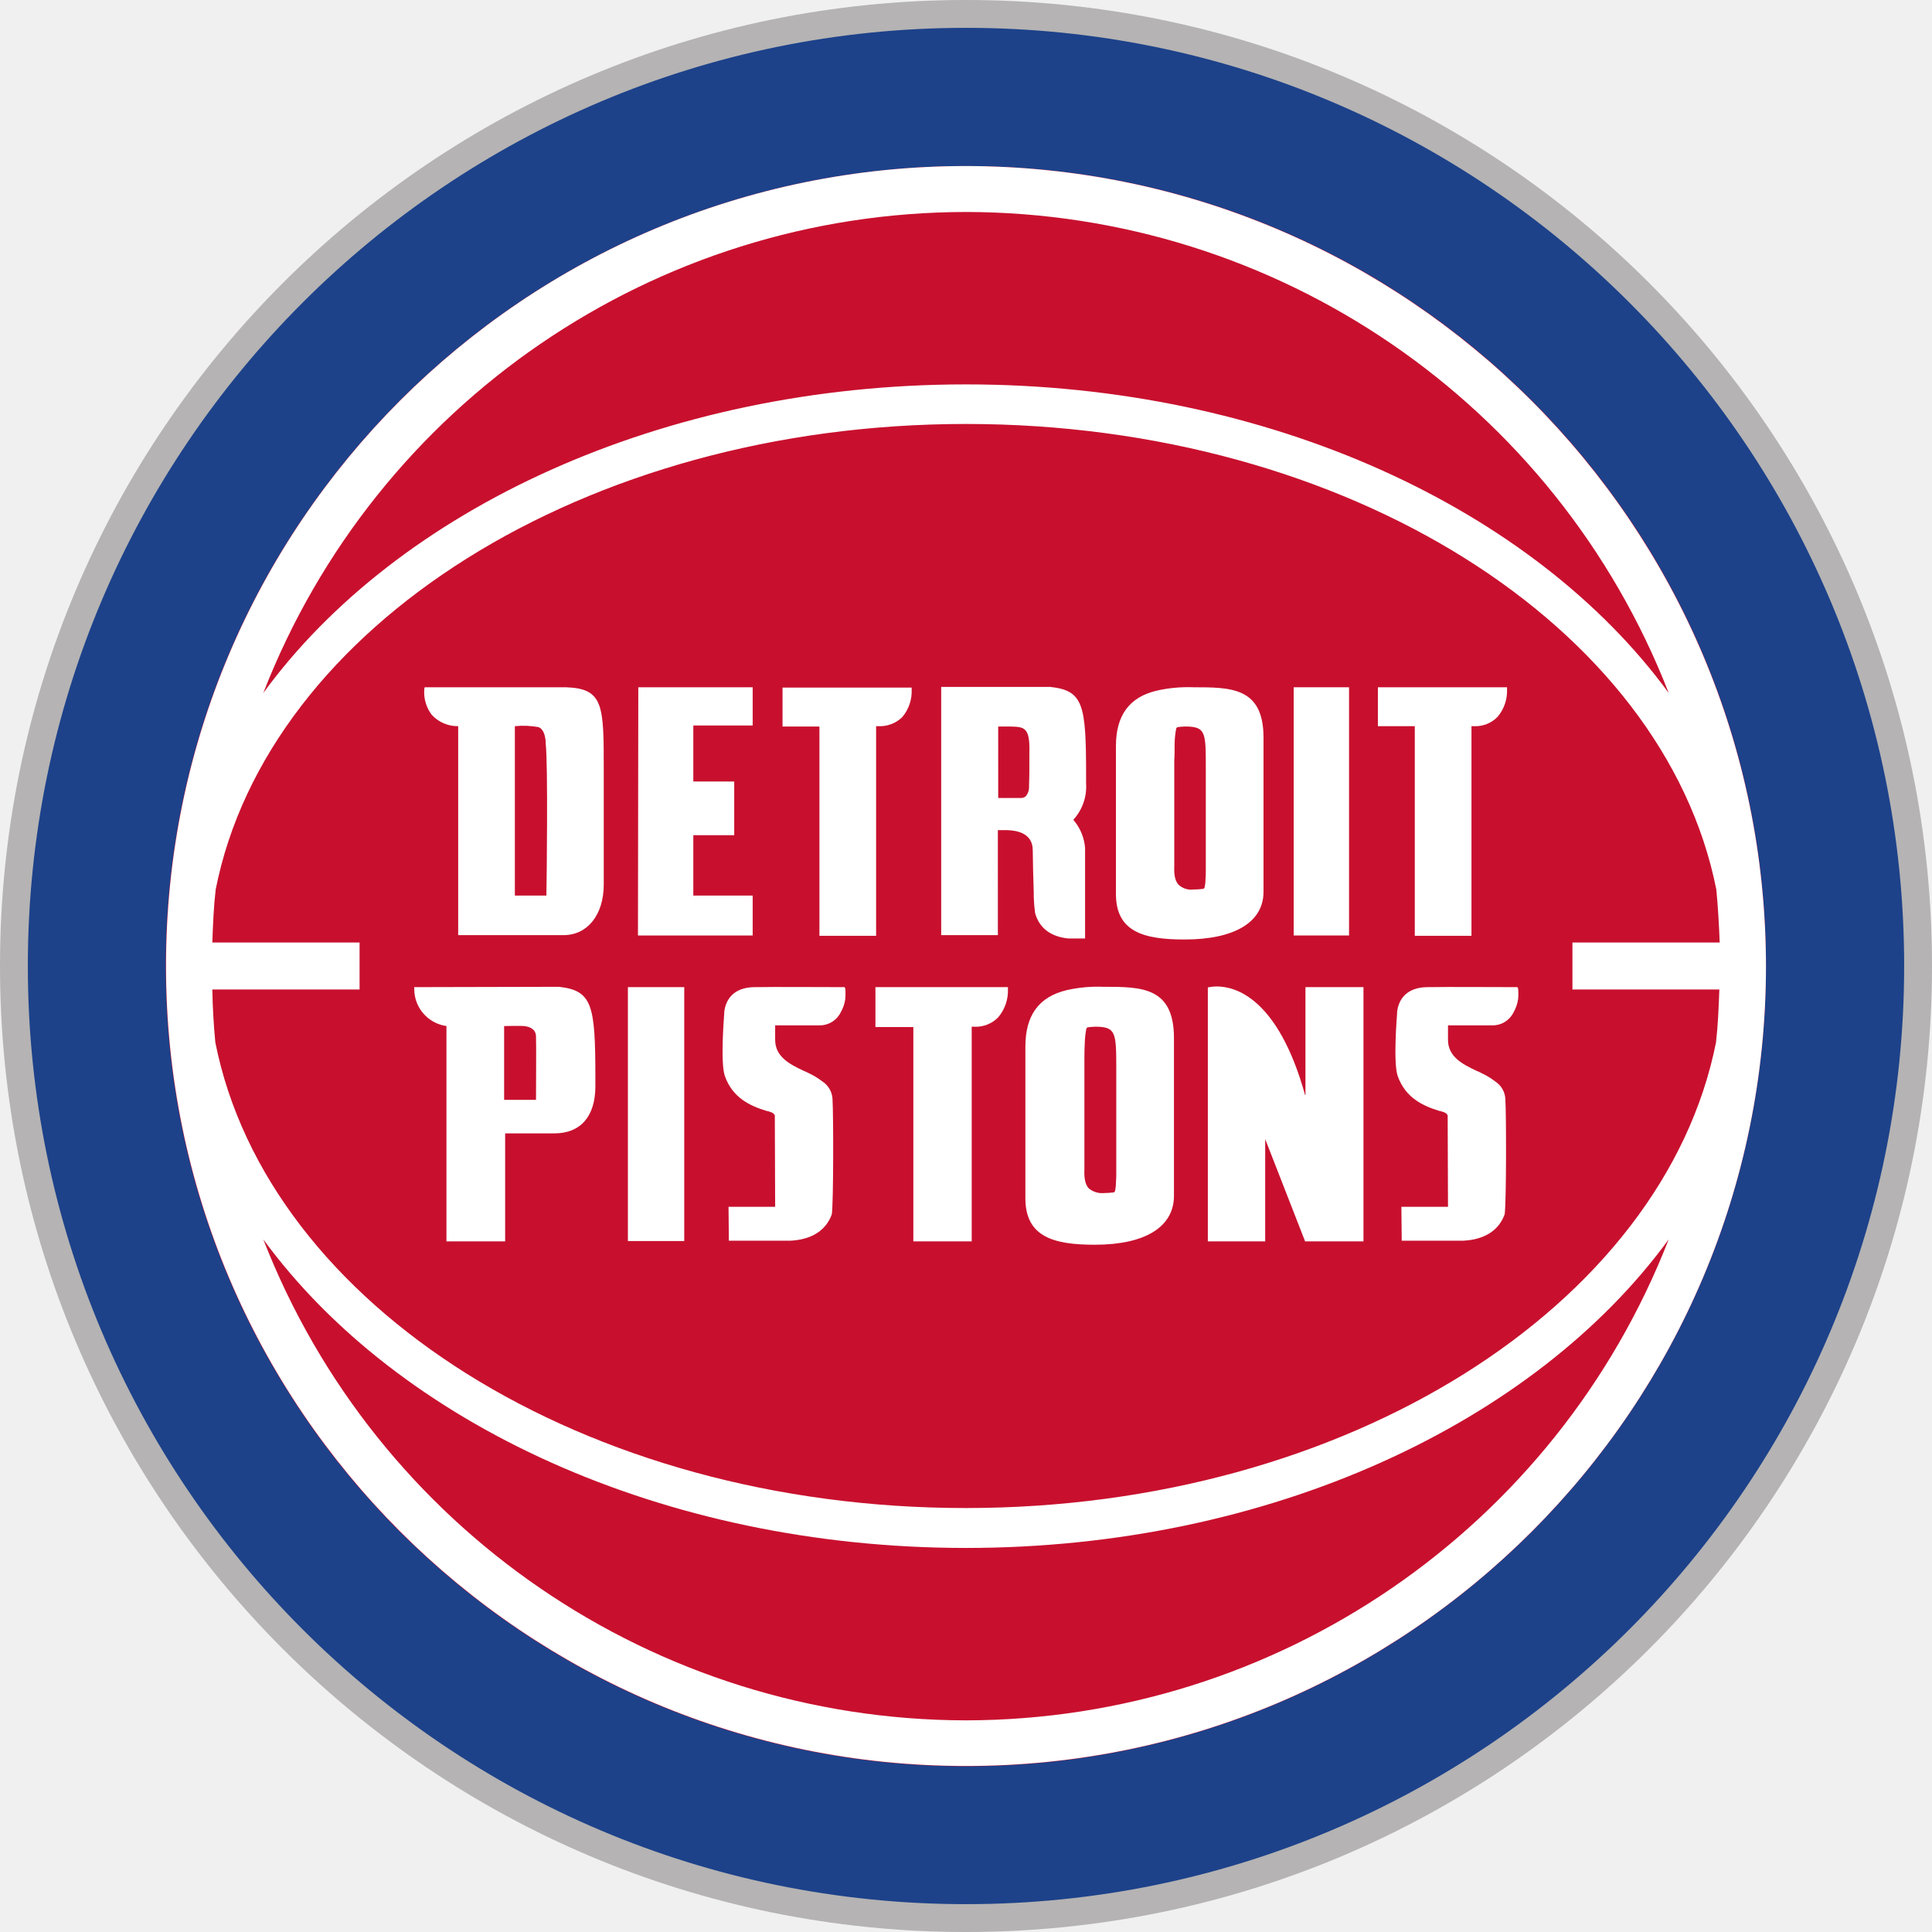
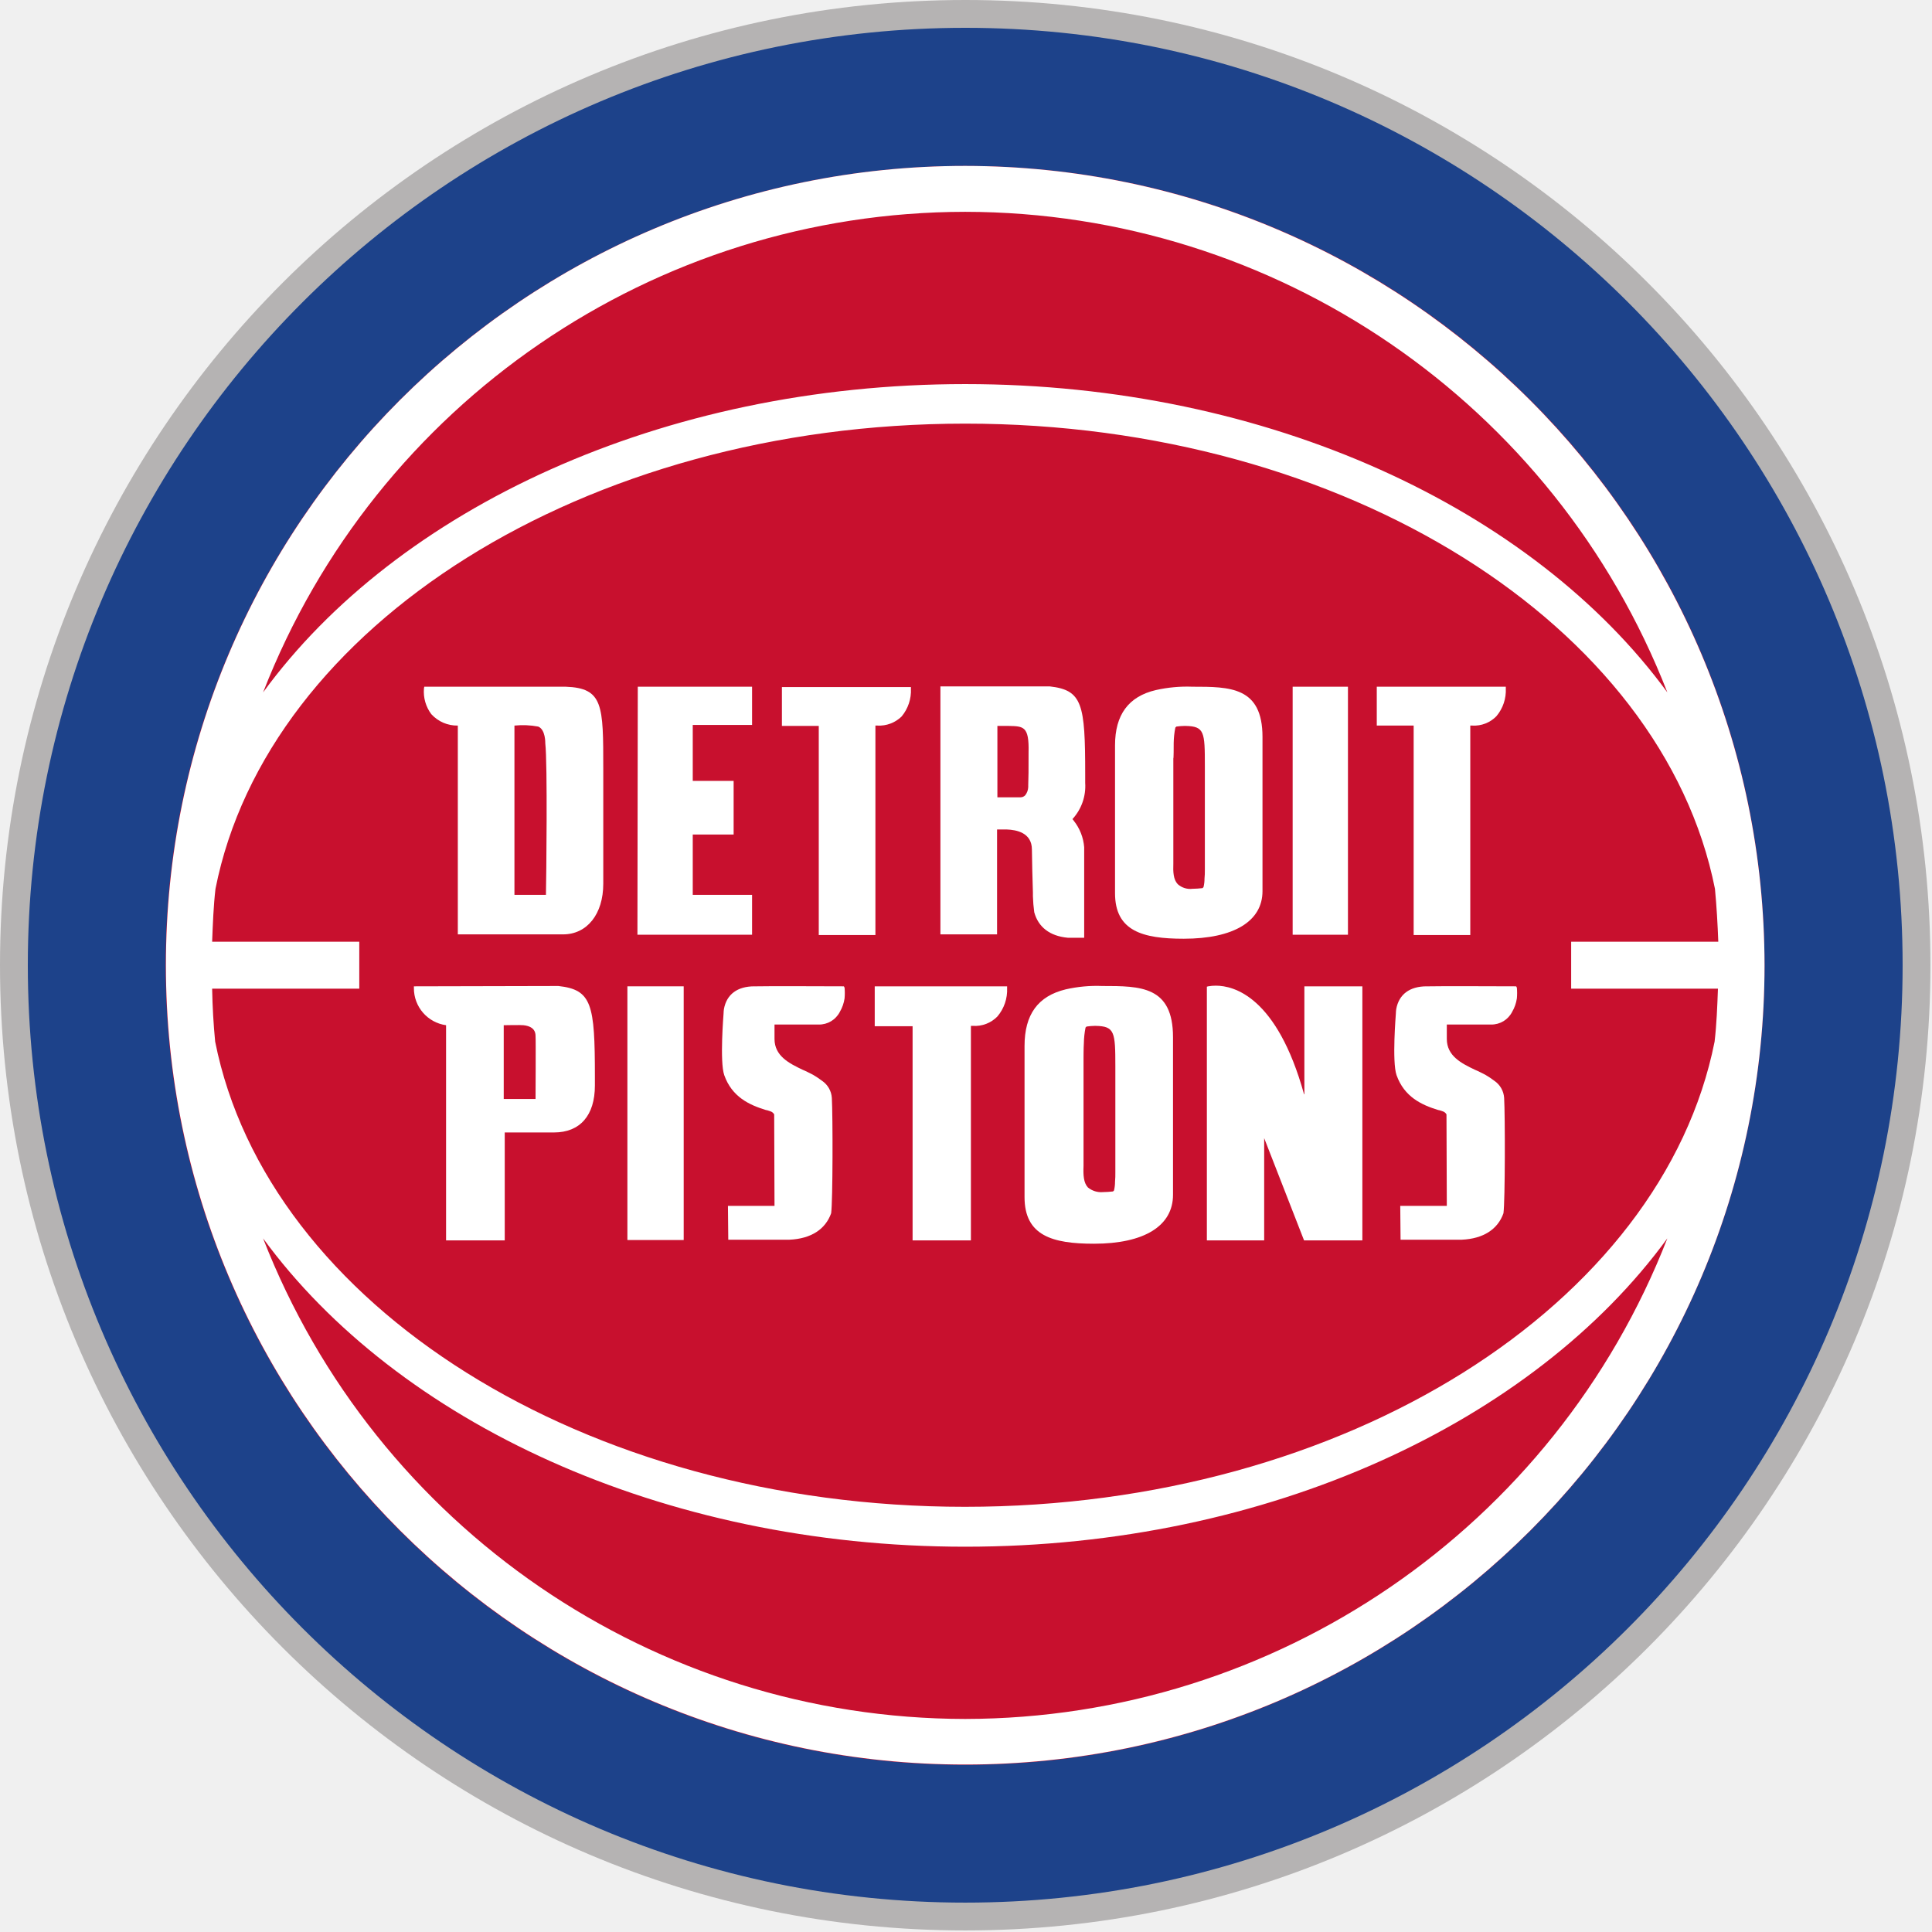
- <svg xmlns="http://www.w3.org/2000/svg" height="283.77" width="283.77" version="1.1" viewBox="0 0 283.77 283.77">
-   <path d="M283.77,141.885A141.885,141.885,0,1,1,141.885,0,141.859,141.859,0,0,1,283.77,141.885" fill="#b5b3b3" />
-   <path d="M279.681,141.885A137.796,137.796,0,1,1,141.885,4.089,137.78,137.78,0,0,1,279.681,141.885" fill="#1d428a" />
-   <path d="M259.384,141.885a117.523,117.523,0,1,1-117.548-117.499,117.511,117.511,0,0,1,117.548,117.499" fill="#c8102e" />
-   <path d="M141.885,24.387A117.499,117.499,0,1,0,259.384,141.885,117.638,117.638,0,0,0,141.885,24.387m-110.7,120.947H52.813v-6.897H31.185c.099-2.611.197-5.222.493-7.784,7.636-38.575,54.143-68.381,110.207-68.381s102.522,29.756,110.207,68.381c.246,2.562.394,5.173.493,7.784H230.958v6.897h21.578c-.099,2.611-.197,5.222-.493,7.784-7.685,38.575-54.143,68.381-110.207,68.381S39.314,191.742,31.629,153.118c-.246-2.562-.394-5.124-.443-7.784m110.7-114.198a110.917,110.917,0,0,1,103.212,70.647C225.391,74.835,186.52,56.459,141.885,56.459S58.331,74.835,38.674,101.783a110.867,110.867,0,0,1,103.212-70.647m0,221.548a110.917,110.917,0,0,1-103.212-70.647c19.706,26.948,58.577,45.324,103.212,45.324s83.555-18.376,103.212-45.324a110.967,110.967,0,0,1-103.212,70.647" fill="#fff" />
-   <polygon points="92.225 182.283 100.502 182.283 100.502 144.989 92.225 144.989 92.225 182.283" fill="#fff" />
-   <path d="M124.051,144.989h-.246c-2.315,0-10.838-.049-12.464,0h-.443c-2.513,0-4.089,1.182-4.483,3.35a5.073,5.073,0,0,0-.049.64c0,.099-.591,7.094.099,9.065,1.133,3.202,3.695,4.385,6.109,5.124.099,0,.148.049.246.049l.443.148a.991.991,0,0,1,.542.443l.049,13.45h-6.848l.049,4.976H116.07c3.153-.148,5.271-1.527,6.109-3.892.246-1.823.246-14.336.099-16.947a3.278,3.278,0,0,0-1.429-2.513,12.381,12.381,0,0,0-1.33-.887c-.493-.246-1.035-.542-1.527-.739-1.971-.936-4.138-2.02-4.138-4.532v-2.118h6.503a3.42,3.42,0,0,0,3.104-1.872,5.493,5.493,0,0,0,.69-1.971,8.352,8.352,0,0,0,0-1.577Z" fill="#fff" />
-   <path d="M162.035,144.94a20.544,20.544,0,0,0-5.37.493c-4.089.985-6.06,3.695-6.06,8.326v22.219c0,5.666,4.089,6.848,10.198,6.848,7.39,0,11.627-2.611,11.627-7.193V152.477c0-7.538-4.779-7.538-10.395-7.538m-2.71,8.424a12.773,12.773,0,0,1,.246-2.315l.148-.148a8.825,8.825,0,0,1,1.182-.099h.148c2.808.049,2.907.887,2.907,5.961v15.568a13.375,13.375,0,0,1-.049,1.379,5.371,5.371,0,0,1-.148,1.281l-.148.148c-.493.049-.985.099-1.478.099a3.058,3.058,0,0,1-2.217-.69c-.64-.69-.69-1.823-.64-3.153v-15.765c0,.099,0-1.675.049-2.266" fill="#fff" />
-   <path d="M191.693,160.852c-3.991-14.386-10.346-15.962-12.957-15.962a6.41,6.41,0,0,0-1.133.099l-.197.049v37.294h8.424v-15.026l5.863,15.026H200.265V144.989h-8.523V160.852Z" fill="#fff" />
-   <path d="M82.077,144.94l-20.987.049h-.246v.246a5.48,5.48,0,0,0,4.73,5.468v31.629h8.621V166.469h7.242c3.843,0,6.01-2.513,6.01-6.897v-1.33c0-10.641-.443-12.76-5.37-13.302m-3.35,16.603H74.046V150.704s2.562-.049,2.907,0c.936.099,1.774.493,1.774,1.577.049.345,0,9.262,0,9.262" fill="#fff" />
-   <path d="M148.043,144.989H128.583v5.863h5.567v31.481h8.572v-31.53h.296a4.608,4.608,0,0,0,3.596-1.379,6.048,6.048,0,0,0,1.429-4.188Z" fill="#fff" />
-   <path d="M222.878,144.989h-.246c-2.315,0-10.838-.049-12.464,0h-.443c-2.513,0-4.089,1.182-4.483,3.35a5.073,5.073,0,0,0-.049.64c0,.099-.591,7.094.099,9.065,1.133,3.202,3.695,4.385,6.109,5.124.099,0,.148.049.246.049l.443.148a.991.991,0,0,1,.542.443l.049,13.45h-6.848l.049,4.976H214.897c3.153-.148,5.271-1.527,6.109-3.892.246-1.823.246-14.336.099-16.947a3.278,3.278,0,0,0-1.429-2.513,12.379,12.379,0,0,0-1.33-.887c-.493-.246-1.035-.542-1.527-.739-1.971-.936-4.138-2.02-4.138-4.532v-2.118h6.503a3.42,3.42,0,0,0,3.104-1.872,5.493,5.493,0,0,0,.69-1.971,8.352,8.352,0,0,0,0-1.577Z" fill="#fff" />
-   <path d="M146.565,121.933h1.429c1.379.049,3.695.443,3.695,2.956,0,1.182.099,4.927.148,6.306v.542a21.812,21.812,0,0,0,.197,2.365c.591,2.168,2.266,3.498,4.927,3.744h2.414V124.544a7.19,7.19,0,0,0-1.527-3.892l-.197-.246a7.193,7.193,0,0,0,1.872-5.321v-1.281c0-10.297-.394-12.366-5.222-12.908H138.24v36.457h8.326Zm.049-15.223h1.675c2.168.049,3.005.049,2.907,3.892,0,3.054,0,3.252-.049,4.779v.296a2.078,2.078,0,0,1-.443,1.232.973.973,0,0,1-.69.296h-3.399Z" fill="#fff" />
-   <polygon points="198.147 100.945 190.018 100.945 190.018 137.402 198.147 137.402 198.147 100.945" fill="#fff" />
-   <path d="M120.356,137.451h8.326V106.66h.296a4.718,4.718,0,0,0,3.547-1.33,5.908,5.908,0,0,0,1.379-4.089v-.246H114.937v5.715h5.419Z" fill="#fff" />
-   <path d="M207.803,137.451h8.326V106.66h.296a4.568,4.568,0,0,0,3.547-1.379,5.908,5.908,0,0,0,1.379-4.089v-.246h-18.967v5.715h5.419Z" fill="#fff" />
-   <polygon points="110.552 131.539 101.832 131.539 101.832 122.672 107.843 122.672 107.843 114.789 101.832 114.789 101.832 106.562 110.552 106.562 110.552 100.945 93.753 100.945 93.703 137.402 110.552 137.402 110.552 131.539" fill="#fff" />
-   <path d="M83.16,100.945H62.37l-.049.246a5.507,5.507,0,0,0,1.084,3.793,5.143,5.143,0,0,0,3.892,1.675v30.693H82.766c3.547,0,5.912-3.005,5.912-7.439V113.016c0-9.36,0-11.873-5.518-12.07m-2.907,30.594h-4.631V106.66a12.133,12.133,0,0,1,3.498.148c1.084.443,1.035,2.414,1.035,2.463.345,2.907.148,20.002.099,22.268" fill="#fff" />
-   <path d="M175.287,100.945a20.75,20.75,0,0,0-5.37.493c-4.04.936-6.01,3.646-6.01,8.129v21.726c0,5.567,4.04,6.7,10.099,6.7,7.341,0,11.577-2.562,11.577-6.996V108.335c0-7.39-4.779-7.39-10.297-7.39m-2.759,8.277a12.159,12.159,0,0,1,.246-2.266l.148-.148a8.174,8.174,0,0,1,1.182-.099h.148c2.808.049,2.857.887,2.857,5.863v15.272a12.005,12.005,0,0,1-.049,1.33,4.964,4.964,0,0,1-.148,1.232l-.148.148c-.493.049-.985.099-1.478.099a2.735,2.735,0,0,1-2.168-.69c-.64-.69-.69-1.774-.64-3.054V111.488c.049,0,.049-1.675.049-2.266" fill="#fff" />
+ <svg xmlns="http://www.w3.org/2000/svg" width="300px" height="300px" viewBox="0 0 300 300" version="1.1">
+   <g id="surface1">
+     <path style=" stroke:none;fill-rule:nonzero;fill:rgb(70.98%,70.196%,70.196%);fill-opacity:1;" d="M 299.758 149.879 C 299.758 232.656 232.656 299.758 149.879 299.758 C 67.102 299.758 0 232.656 0 149.879 C 0 67.102 67.102 0 149.879 0 C 232.66 -0.016 299.773 67.098 299.758 149.879 " />
+     <path style=" stroke:none;fill-rule:nonzero;fill:rgb(11.373%,25.882%,54.118%);fill-opacity:1;" d="M 295.438 149.879 C 295.438 230.27 230.27 295.438 149.879 295.438 C 69.488 295.438 4.32 230.27 4.32 149.879 C 4.32 69.488 69.488 4.32 149.879 4.32 C 230.273 4.309 295.449 69.484 295.438 149.879 " />
+     <path style=" stroke:none;fill-rule:nonzero;fill:rgb(78.431%,6.275%,18.039%);fill-opacity:1;" d="M 273.996 149.879 C 274.012 218.441 218.441 274.035 149.879 274.051 C 81.316 274.062 25.723 218.492 25.707 149.93 C 25.695 81.367 81.262 25.773 149.828 25.762 C 218.395 25.738 273.988 81.312 273.996 149.879 " />
+     <path style=" stroke:none;fill-rule:nonzero;fill:rgb(100%,100%,100%);fill-opacity:1;" d="M 149.879 25.762 C 81.328 25.762 25.762 81.332 25.762 149.879 C 25.762 218.426 81.332 273.996 149.879 273.996 C 218.426 273.996 273.996 218.426 273.996 149.879 C 273.918 81.363 218.395 25.84 149.879 25.762 M 32.941 153.523 L 55.789 153.523 L 55.789 146.234 L 32.941 146.234 C 33.047 143.477 33.148 140.719 33.461 138.012 C 41.527 97.266 90.656 65.781 149.879 65.781 C 209.102 65.781 258.176 97.215 266.297 138.012 C 266.555 140.719 266.711 143.477 266.816 146.234 L 243.969 146.234 L 243.969 153.523 L 266.762 153.523 C 266.66 156.281 266.555 159.039 266.242 161.746 C 258.125 202.492 209.051 233.977 149.828 233.977 C 90.605 233.977 41.527 202.543 33.41 161.742 C 33.148 159.039 32.992 156.332 32.941 153.523 M 149.879 32.891 C 198.117 32.949 241.391 62.57 258.906 107.516 C 238.09 79.051 197.027 59.641 149.879 59.641 C 102.73 59.641 61.617 79.051 40.852 107.516 C 58.355 62.559 101.633 32.934 149.879 32.891 M 149.879 266.918 C 101.641 266.859 58.367 237.242 40.852 192.293 C 61.668 220.758 102.73 240.172 149.879 240.172 C 197.027 240.172 238.141 220.758 258.906 192.293 C 241.379 237.23 198.113 266.844 149.879 266.918 " />
+     <path style=" stroke:none;fill-rule:nonzero;fill:rgb(100%,100%,100%);fill-opacity:1;" d="M 97.422 192.551 L 106.164 192.551 L 106.164 153.156 L 97.422 153.156 Z M 97.422 192.551 " />
+     <path style=" stroke:none;fill-rule:nonzero;fill:rgb(100%,100%,100%);fill-opacity:1;" d="M 131.039 153.156 L 130.781 153.156 C 128.332 153.156 119.332 153.105 117.613 153.156 L 117.145 153.156 C 114.492 153.156 112.824 154.406 112.41 156.695 C 112.379 156.922 112.359 157.145 112.355 157.371 C 112.355 157.477 111.734 164.867 112.461 166.949 C 113.656 170.332 116.363 171.578 118.914 172.359 C 119.02 172.359 119.07 172.414 119.176 172.414 L 119.645 172.57 C 119.883 172.648 120.086 172.816 120.215 173.039 L 120.266 187.246 L 113.035 187.246 L 113.086 192.5 L 122.609 192.5 C 125.941 192.344 128.176 190.887 129.062 188.391 C 129.324 186.465 129.324 173.246 129.168 170.488 C 129.102 169.418 128.543 168.438 127.656 167.832 C 127.211 167.492 126.738 167.18 126.254 166.895 C 125.73 166.637 125.16 166.324 124.641 166.117 C 122.559 165.125 120.266 163.98 120.266 161.328 L 120.266 159.09 L 127.137 159.09 C 128.52 159.113 129.789 158.344 130.414 157.113 C 130.789 156.473 131.035 155.766 131.145 155.031 C 131.195 154.477 131.195 153.918 131.145 153.367 Z M 131.039 153.156 " />
+     <path style=" stroke:none;fill-rule:nonzero;fill:rgb(100%,100%,100%);fill-opacity:1;" d="M 171.164 153.105 C 169.258 153.027 167.352 153.203 165.492 153.625 C 161.172 154.668 159.09 157.527 159.09 162.422 L 159.09 185.891 C 159.09 191.875 163.41 193.125 169.863 193.125 C 177.668 193.125 182.145 190.367 182.145 185.527 L 182.145 161.066 C 182.145 153.105 177.098 153.105 171.164 153.105 M 168.301 162.004 C 168.312 161.184 168.402 160.363 168.562 159.559 L 168.719 159.402 C 169.133 159.34 169.547 159.305 169.965 159.297 L 170.121 159.297 C 173.09 159.352 173.191 160.234 173.191 165.594 L 173.191 182.039 C 173.199 182.527 173.184 183.012 173.141 183.496 C 173.145 183.953 173.09 184.406 172.984 184.852 L 172.828 185.008 C 172.309 185.059 171.789 185.109 171.266 185.109 C 170.422 185.184 169.582 184.922 168.926 184.383 C 168.25 183.652 168.195 182.457 168.25 181.051 L 168.25 164.398 C 168.25 164.504 168.25 162.629 168.301 162.004 " />
+     <path style=" stroke:none;fill-rule:nonzero;fill:rgb(100%,100%,100%);fill-opacity:1;" d="M 202.492 169.914 C 198.277 154.719 191.562 153.055 188.805 153.055 C 188.402 153.051 188.004 153.086 187.609 153.156 L 187.402 153.211 L 187.402 192.605 L 196.301 192.605 L 196.301 176.73 L 202.492 192.605 L 211.547 192.605 L 211.547 153.156 L 202.543 153.156 L 202.543 169.914 Z M 202.492 169.914 " />
+     <path style=" stroke:none;fill-rule:nonzero;fill:rgb(100%,100%,100%);fill-opacity:1;" d="M 86.699 153.105 L 64.531 153.156 L 64.27 153.156 L 64.27 153.418 C 64.25 156.324 66.387 158.797 69.266 159.195 L 69.266 192.605 L 78.375 192.605 L 78.375 175.848 L 86.023 175.848 C 90.082 175.848 92.375 173.191 92.375 168.562 L 92.375 167.156 C 92.375 155.914 91.906 153.68 86.699 153.105 M 83.16 170.645 L 78.219 170.645 L 78.219 159.195 C 78.219 159.195 80.926 159.141 81.289 159.195 C 82.277 159.297 83.16 159.715 83.16 160.859 C 83.215 161.223 83.16 170.645 83.16 170.645 " />
+     <path style=" stroke:none;fill-rule:nonzero;fill:rgb(100%,100%,100%);fill-opacity:1;" d="M 156.383 153.156 L 135.828 153.156 L 135.828 159.352 L 141.707 159.352 L 141.707 192.605 L 150.762 192.605 L 150.762 159.297 L 151.074 159.297 C 152.492 159.391 153.883 158.859 154.875 157.84 C 155.918 156.609 156.457 155.031 156.383 153.418 Z M 156.383 153.156 " />
+     <path style=" stroke:none;fill-rule:nonzero;fill:rgb(100%,100%,100%);fill-opacity:1;" d="M 235.434 153.156 L 235.176 153.156 C 232.727 153.156 223.727 153.105 222.008 153.156 L 221.539 153.156 C 218.887 153.156 217.219 154.406 216.805 156.695 C 216.773 156.922 216.754 157.145 216.75 157.371 C 216.75 157.477 216.129 164.867 216.855 166.949 C 218.055 170.332 220.758 171.578 223.309 172.359 C 223.414 172.359 223.465 172.414 223.57 172.414 L 224.039 172.57 C 224.277 172.648 224.484 172.816 224.609 173.039 L 224.66 187.246 L 217.43 187.246 L 217.48 192.5 L 227.004 192.5 C 230.336 192.344 232.574 190.887 233.457 188.391 C 233.719 186.465 233.719 173.246 233.562 170.488 C 233.496 169.418 232.938 168.438 232.051 167.832 C 231.605 167.492 231.137 167.18 230.648 166.895 C 230.125 166.637 229.555 166.324 229.035 166.117 C 226.953 165.125 224.66 163.98 224.66 161.328 L 224.66 159.09 L 231.531 159.09 C 232.914 159.113 234.184 158.344 234.809 157.113 C 235.184 156.473 235.43 155.766 235.539 155.031 C 235.59 154.477 235.59 153.918 235.539 153.367 Z M 235.434 153.156 " />
+     <path style=" stroke:none;fill-rule:nonzero;fill:rgb(100%,100%,100%);fill-opacity:1;" d="M 154.824 128.801 L 156.332 128.801 C 157.789 128.855 160.234 129.27 160.234 131.926 C 160.234 133.172 160.34 137.129 160.391 138.586 L 160.391 139.16 C 160.414 139.992 160.484 140.828 160.598 141.656 C 161.223 143.945 162.992 145.352 165.805 145.613 L 168.352 145.613 L 168.352 131.559 C 168.234 130.059 167.672 128.629 166.738 127.449 L 166.531 127.188 C 167.93 125.664 168.645 123.633 168.508 121.566 L 168.508 120.215 C 168.508 109.34 168.094 107.152 162.992 106.582 L 146.027 106.582 L 146.027 145.09 L 154.824 145.09 Z M 154.875 112.723 L 156.645 112.723 C 158.934 112.773 159.82 112.773 159.715 116.832 C 159.715 120.059 159.715 120.266 159.664 121.879 L 159.664 122.191 C 159.652 122.664 159.484 123.121 159.195 123.492 C 159.004 123.691 158.742 123.805 158.465 123.805 L 154.875 123.805 Z M 154.875 112.723 " />
+     <path style=" stroke:none;fill-rule:nonzero;fill:rgb(100%,100%,100%);fill-opacity:1;" d="M 209.309 106.633 L 200.723 106.633 L 200.723 145.145 L 209.309 145.145 Z M 209.309 106.633 " />
+     <path style=" stroke:none;fill-rule:nonzero;fill:rgb(100%,100%,100%);fill-opacity:1;" d="M 127.137 145.195 L 135.934 145.195 L 135.934 112.668 L 136.242 112.668 C 137.633 112.746 138.992 112.234 139.992 111.266 C 141.004 110.059 141.523 108.516 141.449 106.945 L 141.449 106.684 L 121.414 106.684 L 121.414 112.723 L 127.137 112.723 Z M 127.137 145.195 " />
+     <path style=" stroke:none;fill-rule:nonzero;fill:rgb(100%,100%,100%);fill-opacity:1;" d="M 219.512 145.195 L 228.305 145.195 L 228.305 112.668 L 228.617 112.668 C 230.02 112.75 231.387 112.219 232.363 111.211 C 233.379 110.008 233.898 108.465 233.82 106.895 L 233.82 106.633 L 213.785 106.633 L 213.785 112.668 L 219.512 112.668 Z M 219.512 145.195 " />
+     <path style=" stroke:none;fill-rule:nonzero;fill:rgb(100%,100%,100%);fill-opacity:1;" d="M 116.781 138.949 L 107.57 138.949 L 107.57 129.582 L 113.918 129.582 L 113.918 121.258 L 107.57 121.258 L 107.57 112.566 L 116.781 112.566 L 116.781 106.633 L 99.035 106.633 L 98.98 145.145 L 116.781 145.145 Z M 116.781 138.949 " />
+     <path style=" stroke:none;fill-rule:nonzero;fill:rgb(100%,100%,100%);fill-opacity:1;" d="M 87.844 106.633 L 65.883 106.633 L 65.832 106.895 C 65.707 108.324 66.113 109.75 66.977 110.898 C 68.031 112.055 69.527 112.699 71.09 112.668 L 71.09 145.09 L 87.43 145.09 C 91.176 145.09 93.676 141.918 93.676 137.234 L 93.676 119.383 C 93.676 109.496 93.676 106.84 87.844 106.633 M 84.773 138.949 L 79.883 138.949 L 79.883 112.668 C 81.117 112.543 82.359 112.594 83.578 112.824 C 84.723 113.293 84.672 115.375 84.672 115.426 C 85.035 118.496 84.828 136.555 84.773 138.949 " />
+     <path style=" stroke:none;fill-rule:nonzero;fill:rgb(100%,100%,100%);fill-opacity:1;" d="M 185.164 106.633 C 183.258 106.559 181.352 106.734 179.488 107.152 C 175.223 108.141 173.141 111.004 173.141 115.738 L 173.141 138.691 C 173.141 144.57 177.41 145.766 183.809 145.766 C 191.562 145.766 196.039 143.062 196.039 138.379 L 196.039 114.438 C 196.039 106.633 190.992 106.633 185.164 106.633 M 182.25 115.375 C 182.262 114.57 182.348 113.77 182.508 112.98 L 182.664 112.824 C 183.078 112.762 183.496 112.727 183.914 112.723 L 184.07 112.723 C 187.035 112.773 187.09 113.656 187.09 118.914 L 187.09 135.047 C 187.098 135.516 187.078 135.984 187.035 136.453 C 187.039 136.891 186.984 137.328 186.879 137.754 L 186.723 137.91 C 186.203 137.961 185.684 138.012 185.164 138.012 C 184.328 138.113 183.492 137.848 182.871 137.285 C 182.195 136.555 182.145 135.41 182.195 134.059 L 182.195 117.77 C 182.25 117.77 182.25 116 182.25 115.375 " />
+   </g>
</svg>
